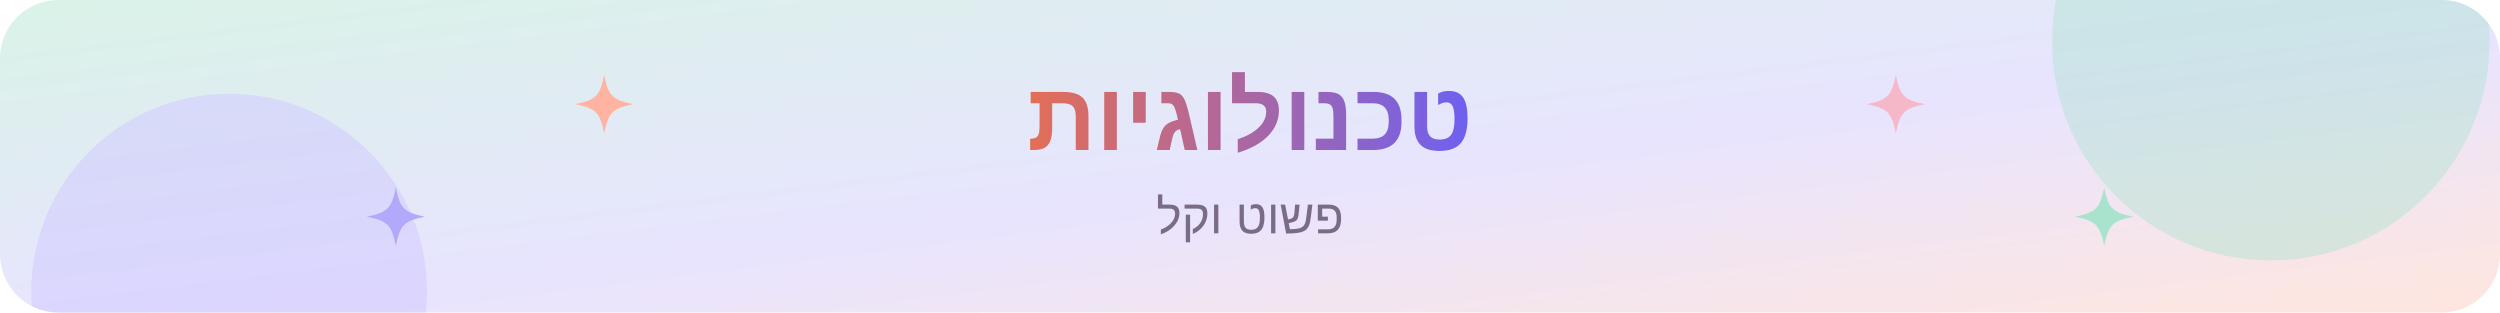
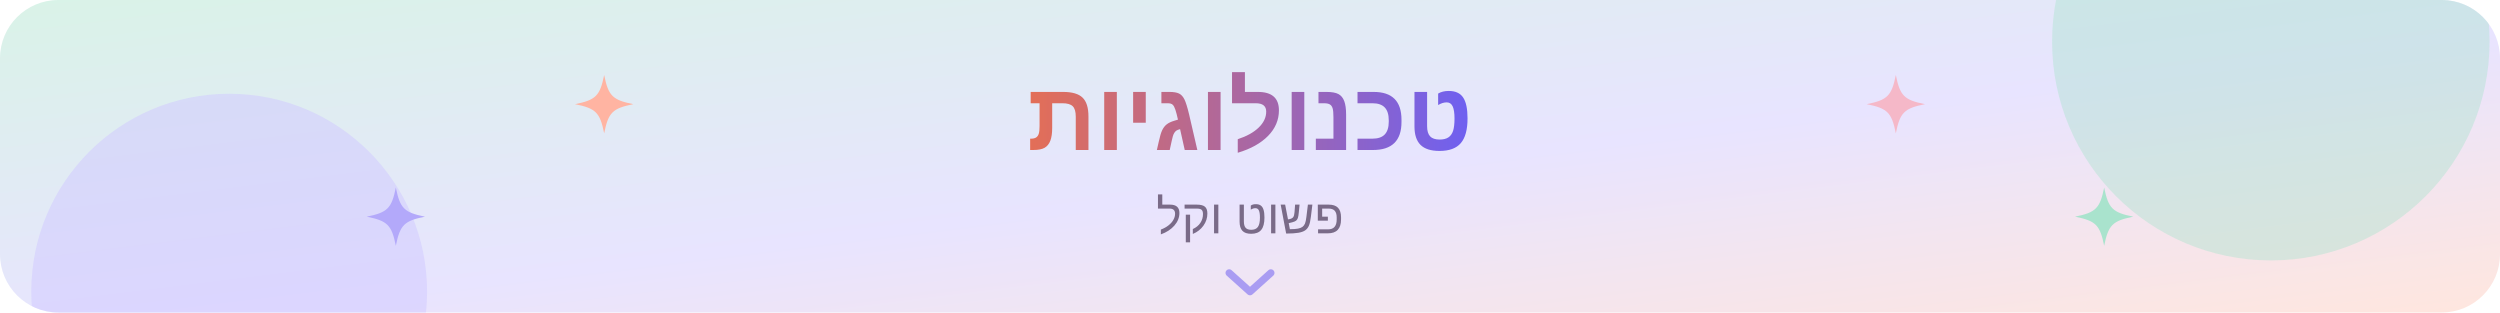
<svg xmlns="http://www.w3.org/2000/svg" viewBox="0 0 1200 150" width="1200" height="150" role="img" aria-label="טכנולוגיות">
  <defs>
    <linearGradient id="bg" x1="0" y1="0" x2="1" y2="1">
      <stop offset="0" stop-color="#D9F3E7" />
      <stop offset=".55" stop-color="#E8E4FF" />
      <stop offset="1" stop-color="#FFE6DE" />
    </linearGradient>
    <linearGradient id="t" x1="0" y1="0" x2="1" y2="0">
      <stop offset="0" stop-color="#E36E57" />
      <stop offset="1" stop-color="#6F60F0" />
    </linearGradient>
    <clipPath id="c">
      <rect width="1200" height="150" rx="28" />
    </clipPath>
    <path id="s" d="M0-14C2-4 4-2 14 0 4 2 2 4 0 14-2 4-4 2-14 0-4-2-2-4 0-14Z" />
    <path id="pin" d="M0 0C-5-9-22-20-22-37a22 22 0 0 1 44 0C22-20 5-9 0 0Z" />
  </defs>
  <style>
.blob{animation:drift 11s ease-in-out infinite alternate}.b2{animation-duration:14s;animation-direction:alternate-reverse}.b3{animation-duration:17s}
.bob{animation:bob 3.4s ease-in-out infinite}.d1{animation-delay:-.9s}.d2{animation-delay:-1.8s}.d3{animation-delay:-2.6s}
.walk{stroke-dasharray:3 15;animation:walk 3s linear infinite}
.tw{animation:tw 3.2s ease-in-out infinite}.t2{animation-delay:-1s}.t3{animation-delay:-2s}
.rise{animation:rise .9s ease-out both}.r2{animation-delay:.2s}
@keyframes drift{to{transform:translate(40px,-20px) scale(1.12)}}
@keyframes bob{0%,100%{transform:translateY(0)}50%{transform:translateY(-10px)}}
@keyframes walk{to{stroke-dashoffset:-54}}
@keyframes tw{0%,100%{opacity:.35}50%{opacity:1}}
@keyframes rise{from{opacity:0;transform:translateY(16px)}}
@media (prefers-reduced-motion:reduce){*{animation:none!important}}
</style>
  <g clip-path="url(#c)">
    <rect width="1200" height="150" fill="url(#bg)" />
    <circle class="blob" cx="110" cy="140" r="95" fill="#CFC8FF" opacity=".5" />
    <circle class="blob b2" cx="1090" cy="20" r="105" fill="#A9E3CD" opacity=".42" />
    <use class="tw" href="#s" x="290" y="50" fill="#FFB4A2" />
    <use class="tw t2" href="#s" x="190" y="104" fill="#B3A9FA" />
    <use class="tw t3" href="#s" x="910" y="50" fill="#F5B8C8" />
    <use class="tw" href="#s" x="1010" y="104" fill="#A9E3CD" />
    <g font-family="-apple-system,BlinkMacSystemFont,'Segoe UI',Helvetica,Arial,sans-serif" text-anchor="middle" direction="rtl">
      <text x="600" y="72.0" font-size="46" font-weight="800" fill="url(#t)">טכנולוגיות</text>
      <text x="600" y="112.0" font-size="23" fill="#7A6B88">פשוט וקל</text>
    </g>
+     <g transform="translate(600 136)">
+       <g class="bob">
+         <path d="M-10-5l10 9 10-9" fill="none" stroke="#6F60F0" stroke-opacity=".55" stroke-width="3.5" stroke-linecap="round" stroke-linejoin="round" />
+       </g>
+     </g>
  </g>
</svg>
